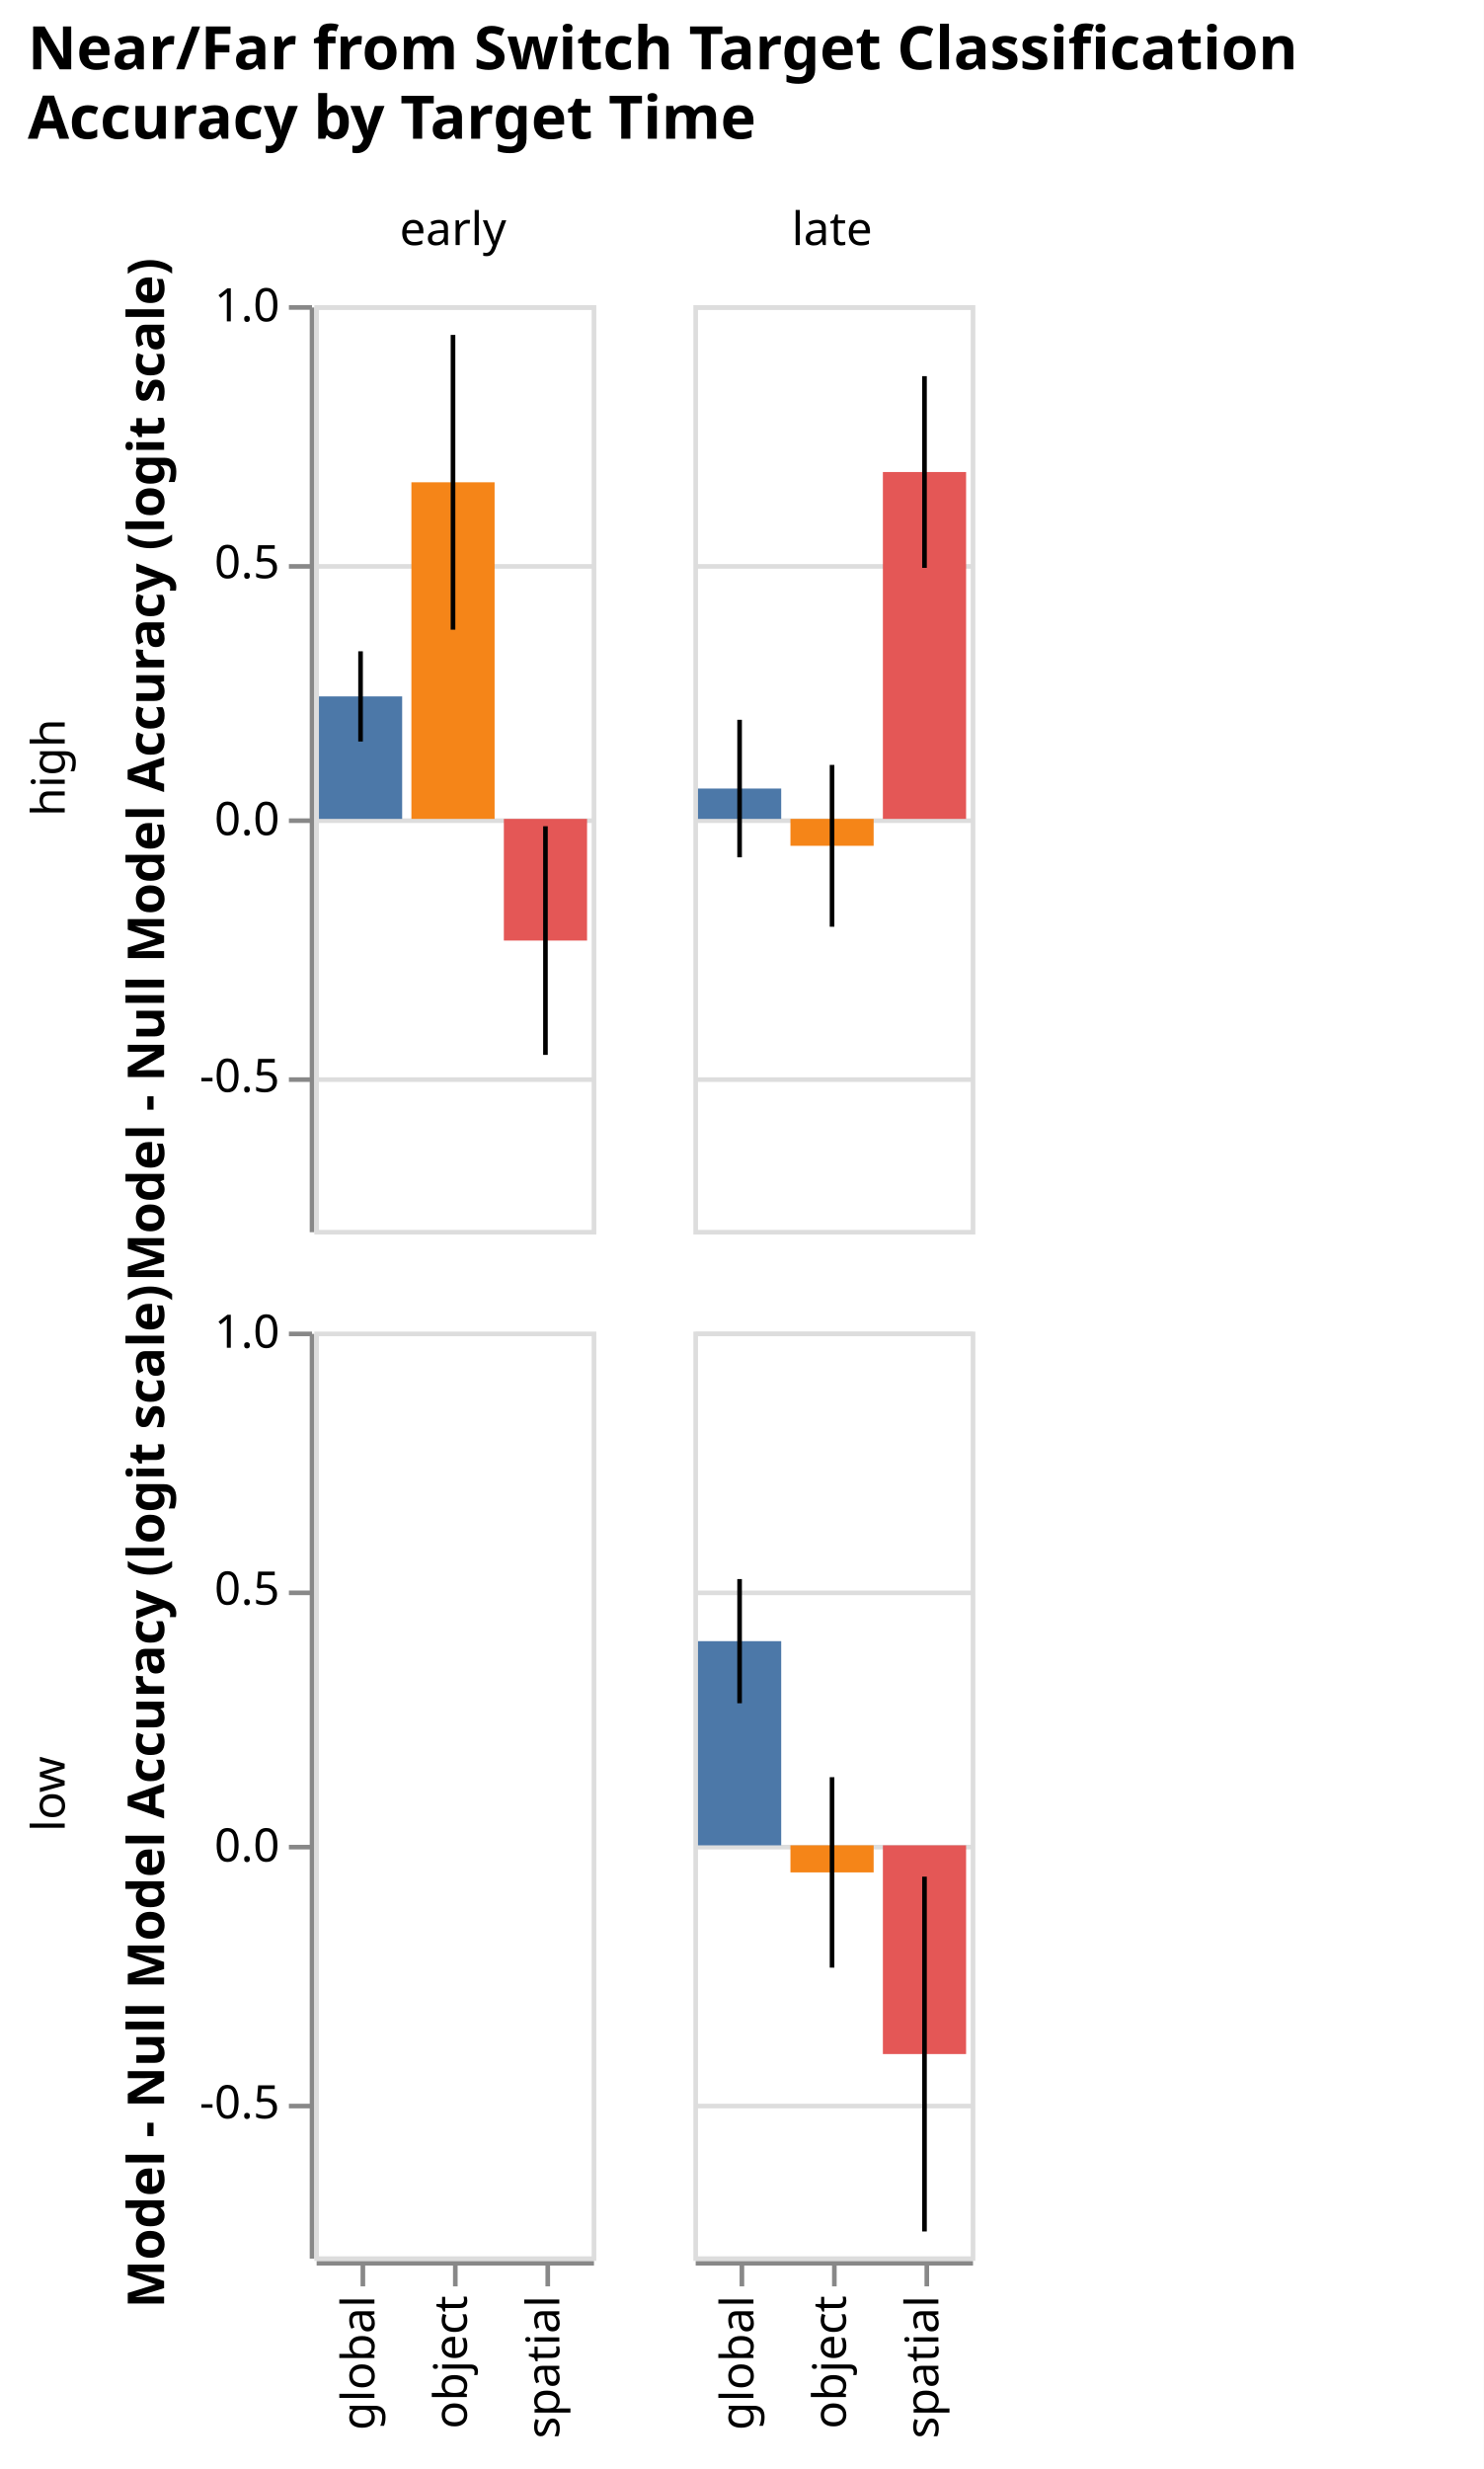
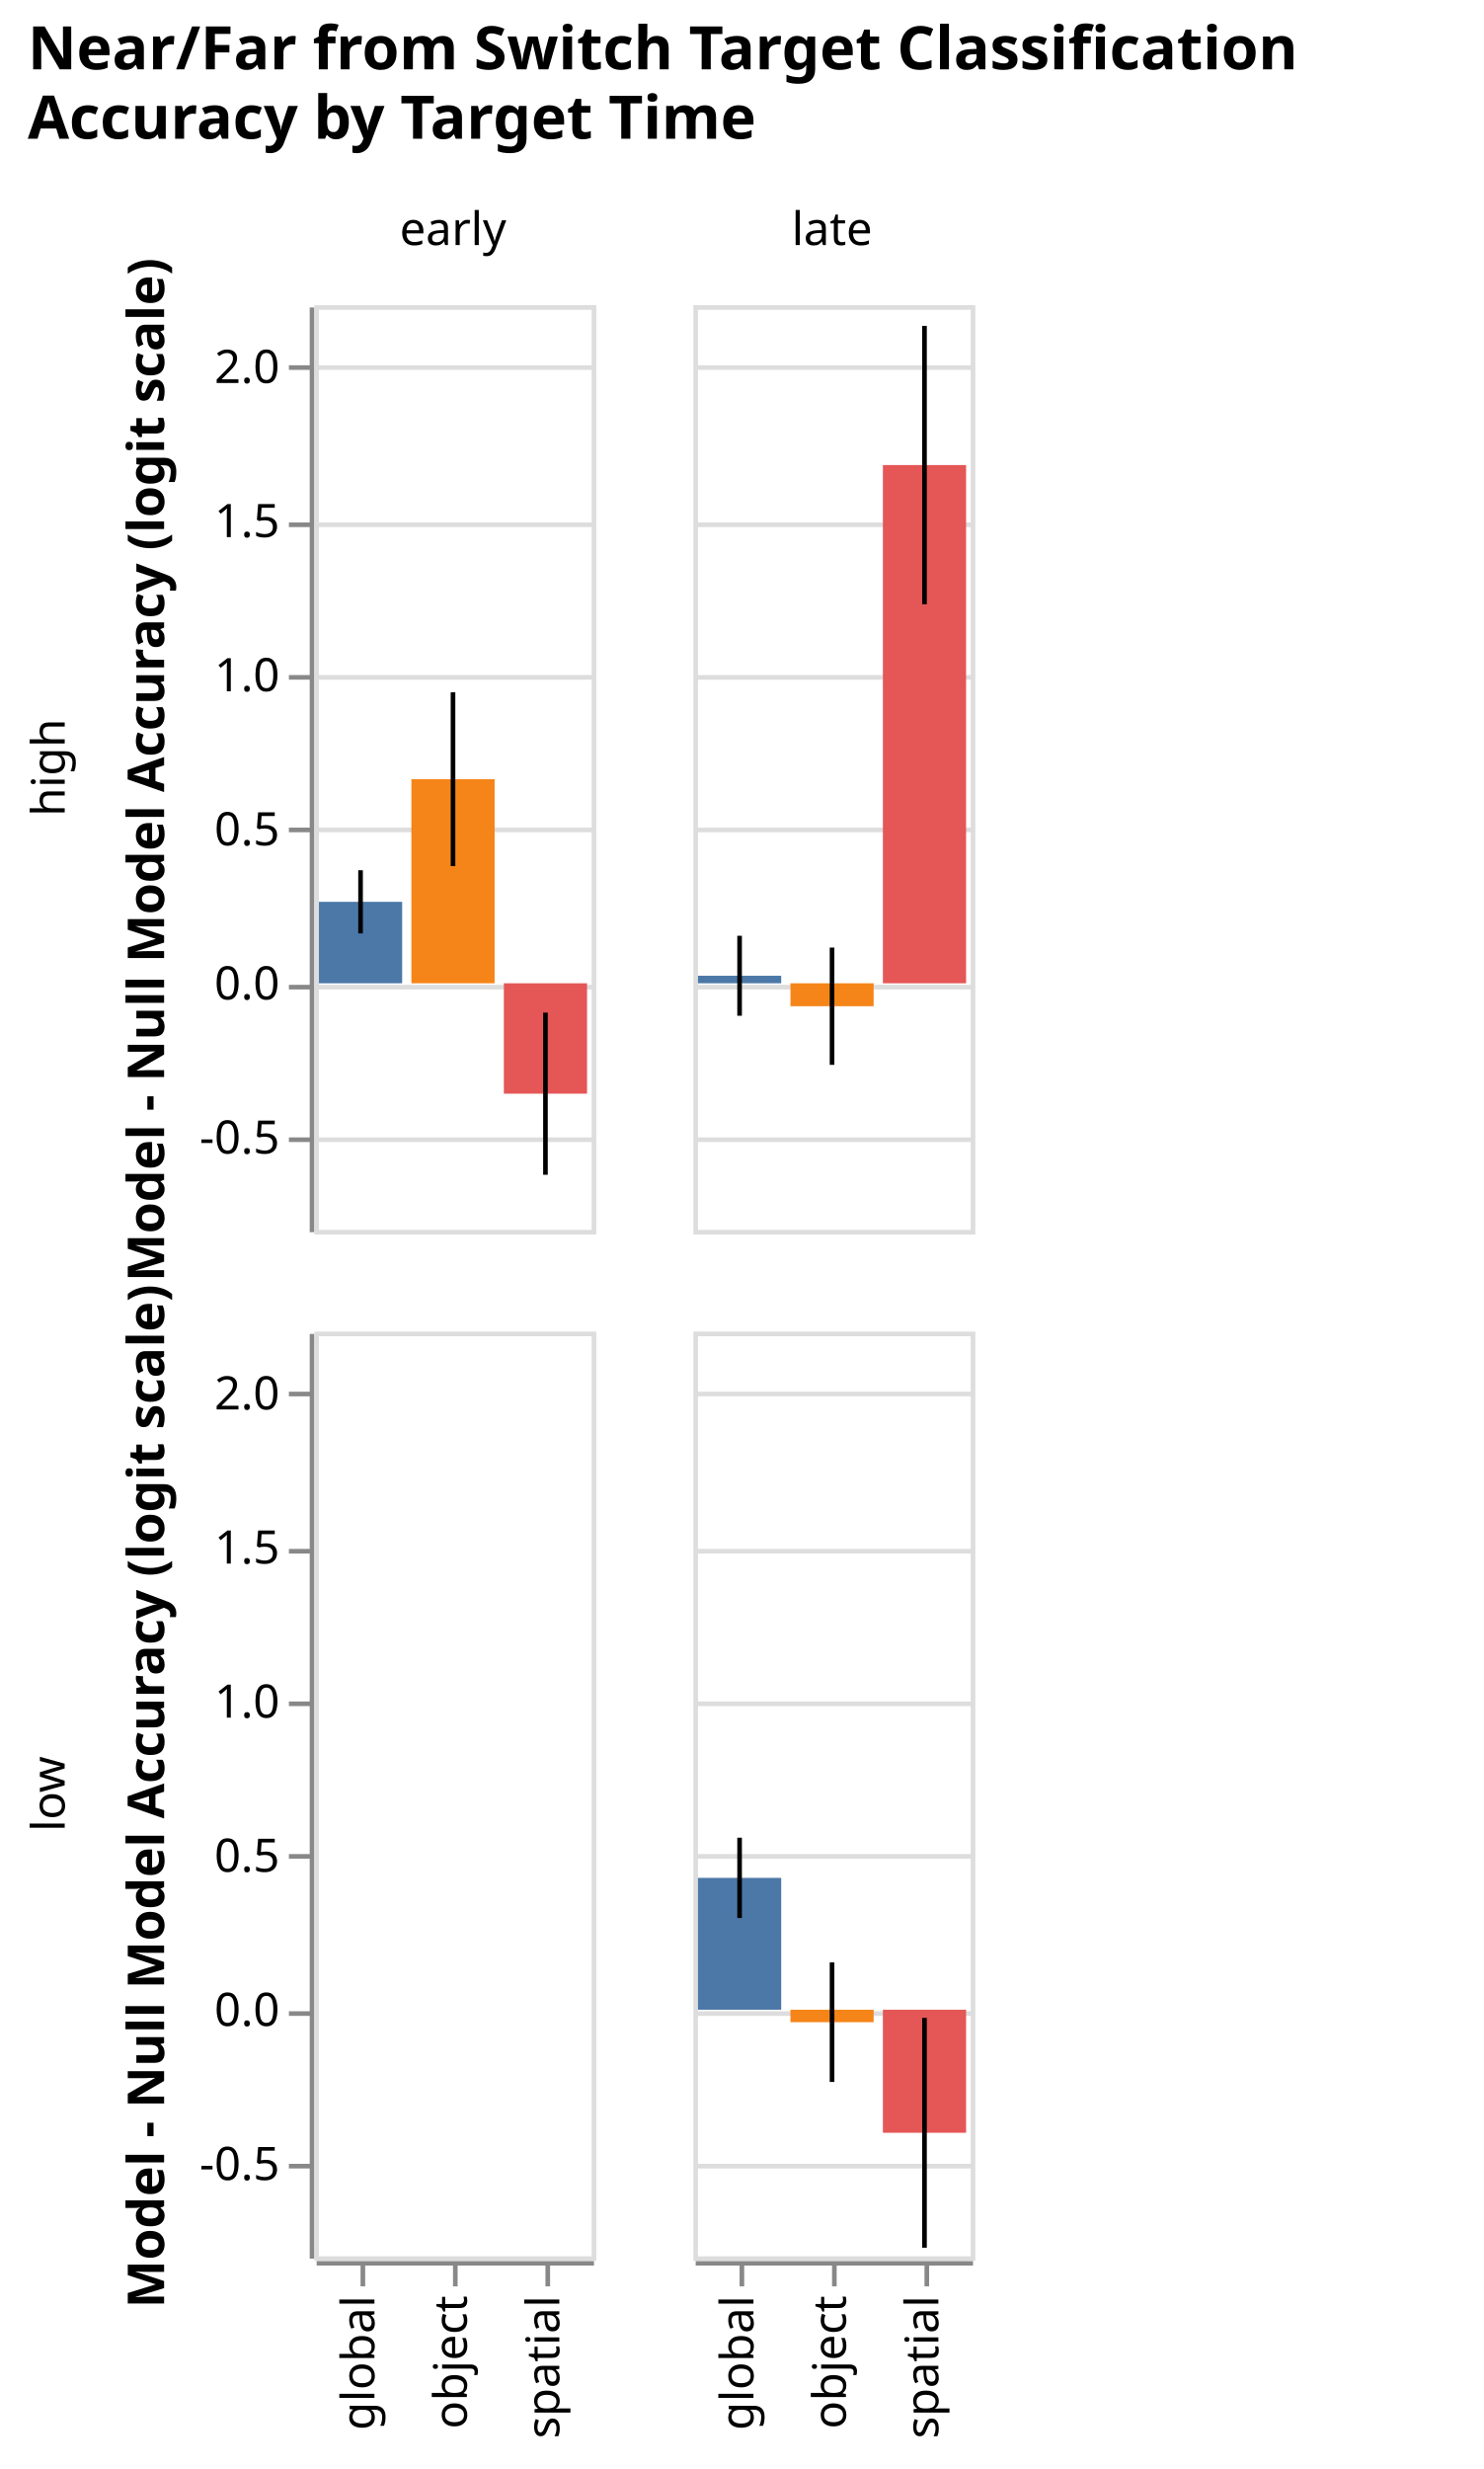
<svg xmlns="http://www.w3.org/2000/svg" class="marks" width="321" height="534" viewBox="0 0 321 534" version="1.1">
  <rect width="321" height="534" fill="white" />
  <g fill="none" stroke-miterlimit="10" transform="translate(68,66)">
    <g class="mark-group role-frame root" role="graphics-object" aria-roledescription="group mark container">
      <g transform="translate(0,0)">
        <path class="background" aria-hidden="true" d="M0,0h0v0h0Z" />
        <g>
          <g class="mark-group role-row-header row_header" role="graphics-object" aria-roledescription="group mark container">
            <g transform="translate(-1,0)">
              <path class="background" aria-hidden="true" d="M0,0h0v200h0Z" />
              <g>
-                 <g class="mark-group role-axis" role="graphics-symbol" aria-roledescription="axis" aria-label="Y-axis titled 'Model - Null Model Accuracy (logit scale)' for a linear scale with values from -0.8 to 1.0">
+                 <g class="mark-group role-axis" role="graphics-symbol" aria-roledescription="axis" aria-label="Y-axis titled 'Model - Null Model Accuracy (logit scale)' for a linear scale with values from -0.8 to 2.2">
                  <g transform="translate(0.5,0.5)">
                    <path class="background" aria-hidden="true" d="M0,0h0v0h0Z" pointer-events="none" />
                    <g>
                      <g class="mark-rule role-axis-tick" pointer-events="none">
-                         <line transform="translate(0,167)" x2="-5" y2="0" stroke="#888" stroke-width="1" opacity="1" />
-                         <line transform="translate(0,111)" x2="-5" y2="0" stroke="#888" stroke-width="1" opacity="1" />
-                         <line transform="translate(0,56)" x2="-5" y2="0" stroke="#888" stroke-width="1" opacity="1" />
-                         <line transform="translate(0,0)" x2="-5" y2="0" stroke="#888" stroke-width="1" opacity="1" />
+                         <line transform="translate(0,180)" x2="-5" y2="0" stroke="#888" stroke-width="1" opacity="1" />
+                         <line transform="translate(0,147)" x2="-5" y2="0" stroke="#888" stroke-width="1" opacity="1" />
+                         <line transform="translate(0,113)" x2="-5" y2="0" stroke="#888" stroke-width="1" opacity="1" />
+                         <line transform="translate(0,80)" x2="-5" y2="0" stroke="#888" stroke-width="1" opacity="1" />
+                         <line transform="translate(0,47)" x2="-5" y2="0" stroke="#888" stroke-width="1" opacity="1" />
+                         <line transform="translate(0,13)" x2="-5" y2="0" stroke="#888" stroke-width="1" opacity="1" />
                      </g>
                      <g class="mark-text role-axis-label" pointer-events="none">
-                         <text text-anchor="end" transform="translate(-7,169.6667)" font-family="sans-serif" font-size="10px" fill="#000" opacity="1">-0.5</text>
-                         <text text-anchor="end" transform="translate(-7,114.1111)" font-family="sans-serif" font-size="10px" fill="#000" opacity="1">0.0</text>
-                         <text text-anchor="end" transform="translate(-7,58.55556)" font-family="sans-serif" font-size="10px" fill="#000" opacity="1">0.5</text>
-                         <text text-anchor="end" transform="translate(-7,3)" font-family="sans-serif" font-size="10px" fill="#000" opacity="1">1.0</text>
+                         <text text-anchor="end" transform="translate(-7,183)" font-family="sans-serif" font-size="10px" fill="#000" opacity="1">-0.5</text>
+                         <text text-anchor="end" transform="translate(-7,149.6667)" font-family="sans-serif" font-size="10px" fill="#000" opacity="1">0.0</text>
+                         <text text-anchor="end" transform="translate(-7,116.3333)" font-family="sans-serif" font-size="10px" fill="#000" opacity="1">0.5</text>
+                         <text text-anchor="end" transform="translate(-7,83)" font-family="sans-serif" font-size="10px" fill="#000" opacity="1">1.0</text>
+                         <text text-anchor="end" transform="translate(-7,49.66667)" font-family="sans-serif" font-size="10px" fill="#000" opacity="1">1.5</text>
+                         <text text-anchor="end" transform="translate(-7,16.33333)" font-family="sans-serif" font-size="10px" fill="#000" opacity="1">2.0</text>
                      </g>
                      <g class="mark-rule role-axis-domain" pointer-events="none">
                        <line transform="translate(0,200)" x2="0" y2="-200" stroke="#888" stroke-width="1" opacity="1" />
                      </g>
                      <g class="mark-text role-axis-title" pointer-events="none">
                        <text text-anchor="middle" transform="translate(-30,100) rotate(-90) translate(0,-2)" font-family="sans-serif" font-size="11px" font-weight="bold" fill="#000" opacity="1">Model - Null Model Accuracy (logit scale)</text>
                      </g>
                    </g>
                    <path class="foreground" aria-hidden="true" d="" pointer-events="none" display="none" />
                  </g>
                </g>
                <g class="mark-group role-title">
                  <g transform="translate(-61,100)">
                    <path class="background" aria-hidden="true" d="M0,0h0v0h0Z" pointer-events="none" />
                    <g>
                      <g class="mark-text role-title-text" role="graphics-symbol" aria-roledescription="title" aria-label="Title text 'high'" pointer-events="none">
                        <text text-anchor="middle" transform="translate(0,0) rotate(-90) translate(0,8)" font-family="sans-serif" font-size="10px" fill="#000" opacity="1">high</text>
                      </g>
                    </g>
                    <path class="foreground" aria-hidden="true" d="" pointer-events="none" display="none" />
                  </g>
                </g>
              </g>
              <path class="foreground" aria-hidden="true" d="" display="none" />
            </g>
            <g transform="translate(-1,222)">
              <path class="background" aria-hidden="true" d="M0,0h0v200h0Z" />
              <g>
-                 <g class="mark-group role-axis" role="graphics-symbol" aria-roledescription="axis" aria-label="Y-axis titled 'Model - Null Model Accuracy (logit scale)' for a linear scale with values from -0.8 to 1.0">
+                 <g class="mark-group role-axis" role="graphics-symbol" aria-roledescription="axis" aria-label="Y-axis titled 'Model - Null Model Accuracy (logit scale)' for a linear scale with values from -0.8 to 2.2">
                  <g transform="translate(0.5,0.5)">
                    <path class="background" aria-hidden="true" d="M0,0h0v0h0Z" pointer-events="none" />
                    <g>
                      <g class="mark-rule role-axis-tick" pointer-events="none">
-                         <line transform="translate(0,167)" x2="-5" y2="0" stroke="#888" stroke-width="1" opacity="1" />
-                         <line transform="translate(0,111)" x2="-5" y2="0" stroke="#888" stroke-width="1" opacity="1" />
-                         <line transform="translate(0,56)" x2="-5" y2="0" stroke="#888" stroke-width="1" opacity="1" />
-                         <line transform="translate(0,0)" x2="-5" y2="0" stroke="#888" stroke-width="1" opacity="1" />
+                         <line transform="translate(0,180)" x2="-5" y2="0" stroke="#888" stroke-width="1" opacity="1" />
+                         <line transform="translate(0,147)" x2="-5" y2="0" stroke="#888" stroke-width="1" opacity="1" />
+                         <line transform="translate(0,113)" x2="-5" y2="0" stroke="#888" stroke-width="1" opacity="1" />
+                         <line transform="translate(0,80)" x2="-5" y2="0" stroke="#888" stroke-width="1" opacity="1" />
+                         <line transform="translate(0,47)" x2="-5" y2="0" stroke="#888" stroke-width="1" opacity="1" />
+                         <line transform="translate(0,13)" x2="-5" y2="0" stroke="#888" stroke-width="1" opacity="1" />
                      </g>
                      <g class="mark-text role-axis-label" pointer-events="none">
-                         <text text-anchor="end" transform="translate(-7,169.6667)" font-family="sans-serif" font-size="10px" fill="#000" opacity="1">-0.5</text>
-                         <text text-anchor="end" transform="translate(-7,114.1111)" font-family="sans-serif" font-size="10px" fill="#000" opacity="1">0.0</text>
-                         <text text-anchor="end" transform="translate(-7,58.55556)" font-family="sans-serif" font-size="10px" fill="#000" opacity="1">0.5</text>
-                         <text text-anchor="end" transform="translate(-7,3)" font-family="sans-serif" font-size="10px" fill="#000" opacity="1">1.0</text>
+                         <text text-anchor="end" transform="translate(-7,183)" font-family="sans-serif" font-size="10px" fill="#000" opacity="1">-0.5</text>
+                         <text text-anchor="end" transform="translate(-7,149.6667)" font-family="sans-serif" font-size="10px" fill="#000" opacity="1">0.0</text>
+                         <text text-anchor="end" transform="translate(-7,116.3333)" font-family="sans-serif" font-size="10px" fill="#000" opacity="1">0.5</text>
+                         <text text-anchor="end" transform="translate(-7,83)" font-family="sans-serif" font-size="10px" fill="#000" opacity="1">1.0</text>
+                         <text text-anchor="end" transform="translate(-7,49.66667)" font-family="sans-serif" font-size="10px" fill="#000" opacity="1">1.5</text>
+                         <text text-anchor="end" transform="translate(-7,16.33333)" font-family="sans-serif" font-size="10px" fill="#000" opacity="1">2.0</text>
                      </g>
                      <g class="mark-rule role-axis-domain" pointer-events="none">
                        <line transform="translate(0,200)" x2="0" y2="-200" stroke="#888" stroke-width="1" opacity="1" />
                      </g>
                      <g class="mark-text role-axis-title" pointer-events="none">
                        <text text-anchor="middle" transform="translate(-30,100) rotate(-90) translate(0,-2)" font-family="sans-serif" font-size="11px" font-weight="bold" fill="#000" opacity="1">Model - Null Model Accuracy (logit scale)</text>
                      </g>
                    </g>
                    <path class="foreground" aria-hidden="true" d="" pointer-events="none" display="none" />
                  </g>
                </g>
                <g class="mark-group role-title">
                  <g transform="translate(-61,100)">
                    <path class="background" aria-hidden="true" d="M0,0h0v0h0Z" pointer-events="none" />
                    <g>
                      <g class="mark-text role-title-text" role="graphics-symbol" aria-roledescription="title" aria-label="Title text 'low'" pointer-events="none">
                        <text text-anchor="middle" transform="translate(0,0) rotate(-90) translate(0,8)" font-family="sans-serif" font-size="10px" fill="#000" opacity="1">low</text>
                      </g>
                    </g>
                    <path class="foreground" aria-hidden="true" d="" pointer-events="none" display="none" />
                  </g>
                </g>
              </g>
              <path class="foreground" aria-hidden="true" d="" display="none" />
            </g>
          </g>
          <g class="mark-group role-column-header column_header" role="graphics-object" aria-roledescription="group mark container">
            <g transform="translate(0,-1)">
              <path class="background" aria-hidden="true" d="M0,0h60v0h-60Z" />
              <g>
                <g class="mark-group role-title">
                  <g transform="translate(30,-20)">
                    <path class="background" aria-hidden="true" d="M0,0h0v0h0Z" pointer-events="none" />
                    <g>
                      <g class="mark-text role-title-text" role="graphics-symbol" aria-roledescription="title" aria-label="Title text 'early'" pointer-events="none">
                        <text text-anchor="middle" transform="translate(0,8)" font-family="sans-serif" font-size="10px" fill="#000" opacity="1">early</text>
                      </g>
                    </g>
                    <path class="foreground" aria-hidden="true" d="" pointer-events="none" display="none" />
                  </g>
                </g>
              </g>
              <path class="foreground" aria-hidden="true" d="" display="none" />
            </g>
            <g transform="translate(82,-1)">
              <path class="background" aria-hidden="true" d="M0,0h60v0h-60Z" />
              <g>
                <g class="mark-group role-title">
                  <g transform="translate(30,-20)">
                    <path class="background" aria-hidden="true" d="M0,0h0v0h0Z" pointer-events="none" />
                    <g>
                      <g class="mark-text role-title-text" role="graphics-symbol" aria-roledescription="title" aria-label="Title text 'late'" pointer-events="none">
                        <text text-anchor="middle" transform="translate(0,8)" font-family="sans-serif" font-size="10px" fill="#000" opacity="1">late</text>
                      </g>
                    </g>
                    <path class="foreground" aria-hidden="true" d="" pointer-events="none" display="none" />
                  </g>
                </g>
              </g>
              <path class="foreground" aria-hidden="true" d="" display="none" />
            </g>
          </g>
          <g class="mark-group role-column-footer column_footer" role="graphics-object" aria-roledescription="group mark container">
            <g transform="translate(0,423)">
              <path class="background" aria-hidden="true" d="M0,0h60v0h-60Z" />
              <g>
                <g class="mark-group role-axis" role="graphics-symbol" aria-roledescription="axis" aria-label="X-axis for a discrete scale with 3 values: global, object, spatial">
                  <g transform="translate(0.5,0.5)">
                    <path class="background" aria-hidden="true" d="M0,0h0v0h0Z" pointer-events="none" />
                    <g>
                      <g class="mark-rule role-axis-tick" pointer-events="none">
                        <line transform="translate(10,0)" x2="0" y2="5" stroke="#888" stroke-width="1" opacity="1" />
                        <line transform="translate(30,0)" x2="0" y2="5" stroke="#888" stroke-width="1" opacity="1" />
                        <line transform="translate(50,0)" x2="0" y2="5" stroke="#888" stroke-width="1" opacity="1" />
                      </g>
                      <g class="mark-text role-axis-label" pointer-events="none">
                        <text text-anchor="end" transform="translate(9.5,7) rotate(270) translate(0,3)" font-family="sans-serif" font-size="10px" fill="#000" opacity="1">global</text>
                        <text text-anchor="end" transform="translate(29.5,7) rotate(270) translate(0,3)" font-family="sans-serif" font-size="10px" fill="#000" opacity="1">object</text>
                        <text text-anchor="end" transform="translate(49.5,7) rotate(270) translate(0,3)" font-family="sans-serif" font-size="10px" fill="#000" opacity="1">spatial</text>
                      </g>
                      <g class="mark-rule role-axis-domain" pointer-events="none">
                        <line transform="translate(0,0)" x2="60" y2="0" stroke="#888" stroke-width="1" opacity="1" />
                      </g>
                    </g>
                    <path class="foreground" aria-hidden="true" d="" pointer-events="none" display="none" />
                  </g>
                </g>
              </g>
              <path class="foreground" aria-hidden="true" d="" display="none" />
            </g>
            <g transform="translate(82,423)">
              <path class="background" aria-hidden="true" d="M0,0h60v0h-60Z" />
              <g>
                <g class="mark-group role-axis" role="graphics-symbol" aria-roledescription="axis" aria-label="X-axis for a discrete scale with 3 values: global, object, spatial">
                  <g transform="translate(0.5,0.5)">
                    <path class="background" aria-hidden="true" d="M0,0h0v0h0Z" pointer-events="none" />
                    <g>
                      <g class="mark-rule role-axis-tick" pointer-events="none">
                        <line transform="translate(10,0)" x2="0" y2="5" stroke="#888" stroke-width="1" opacity="1" />
                        <line transform="translate(30,0)" x2="0" y2="5" stroke="#888" stroke-width="1" opacity="1" />
                        <line transform="translate(50,0)" x2="0" y2="5" stroke="#888" stroke-width="1" opacity="1" />
                      </g>
                      <g class="mark-text role-axis-label" pointer-events="none">
                        <text text-anchor="end" transform="translate(9.5,7) rotate(270) translate(0,3)" font-family="sans-serif" font-size="10px" fill="#000" opacity="1">global</text>
                        <text text-anchor="end" transform="translate(29.5,7) rotate(270) translate(0,3)" font-family="sans-serif" font-size="10px" fill="#000" opacity="1">object</text>
                        <text text-anchor="end" transform="translate(49.5,7) rotate(270) translate(0,3)" font-family="sans-serif" font-size="10px" fill="#000" opacity="1">spatial</text>
                      </g>
                      <g class="mark-rule role-axis-domain" pointer-events="none">
                        <line transform="translate(0,0)" x2="60" y2="0" stroke="#888" stroke-width="1" opacity="1" />
                      </g>
                    </g>
                    <path class="foreground" aria-hidden="true" d="" pointer-events="none" display="none" />
                  </g>
                </g>
              </g>
              <path class="foreground" aria-hidden="true" d="" display="none" />
            </g>
          </g>
          <g class="mark-group role-scope cell" role="graphics-object" aria-roledescription="group mark container">
            <g transform="translate(0,0)">
              <path class="background" aria-hidden="true" d="M0.5,0.5h60v200h-60Z" stroke="#ddd" />
              <g>
                <g class="mark-group role-axis" aria-hidden="true">
                  <g transform="translate(0.5,0.5)">
                    <path class="background" aria-hidden="true" d="M0,0h0v0h0Z" pointer-events="none" />
                    <g>
                      <g class="mark-rule role-axis-grid" pointer-events="none">
-                         <line transform="translate(0,167)" x2="60" y2="0" stroke="#ddd" stroke-width="1" opacity="1" />
-                         <line transform="translate(0,111)" x2="60" y2="0" stroke="#ddd" stroke-width="1" opacity="1" />
-                         <line transform="translate(0,56)" x2="60" y2="0" stroke="#ddd" stroke-width="1" opacity="1" />
-                         <line transform="translate(0,0)" x2="60" y2="0" stroke="#ddd" stroke-width="1" opacity="1" />
+                         <line transform="translate(0,180)" x2="60" y2="0" stroke="#ddd" stroke-width="1" opacity="1" />
+                         <line transform="translate(0,147)" x2="60" y2="0" stroke="#ddd" stroke-width="1" opacity="1" />
+                         <line transform="translate(0,113)" x2="60" y2="0" stroke="#ddd" stroke-width="1" opacity="1" />
+                         <line transform="translate(0,80)" x2="60" y2="0" stroke="#ddd" stroke-width="1" opacity="1" />
+                         <line transform="translate(0,47)" x2="60" y2="0" stroke="#ddd" stroke-width="1" opacity="1" />
+                         <line transform="translate(0,13)" x2="60" y2="0" stroke="#ddd" stroke-width="1" opacity="1" />
                      </g>
                    </g>
                    <path class="foreground" aria-hidden="true" d="" pointer-events="none" display="none" />
                  </g>
                </g>
                <g class="mark-rect role-mark child_layer_0_marks" role="graphics-object" aria-roledescription="rect mark container">
-                   <path aria-label="condition: global; Model - Null Model Accuracy (logit scale): 0.238427500477" role="graphics-symbol" aria-roledescription="bar" d="M1,84.619h18v26.492h-18Z" fill="#4c78a8" />
-                   <path aria-label="condition: object; Model - Null Model Accuracy (logit scale): 0.655201246404" role="graphics-symbol" aria-roledescription="bar" d="M21,38.311h18v72.8h-18Z" fill="#f58518" />
-                   <path aria-label="condition: spatial; Model - Null Model Accuracy (logit scale): -0.236856258611" role="graphics-symbol" aria-roledescription="bar" d="M41,111.111h18v26.317h-18Z" fill="#e45756" />
+                   <path aria-label="condition: global; Model - Null Model Accuracy (logit scale): 0.264251760745" role="graphics-symbol" aria-roledescription="bar" d="M1,129.05h18v17.617h-18Z" fill="#4c78a8" />
+                   <path aria-label="condition: object; Model - Null Model Accuracy (logit scale): 0.6621605257" role="graphics-symbol" aria-roledescription="bar" d="M21,102.523h18v44.144h-18Z" fill="#f58518" />
+                   <path aria-label="condition: spatial; Model - Null Model Accuracy (logit scale): -0.358133585014" role="graphics-symbol" aria-roledescription="bar" d="M41,146.667h18v23.876h-18Z" fill="#e45756" />
                </g>
                <g class="mark-rule role-mark child_layer_1_marks" role="graphics-object" aria-roledescription="rule mark container">
-                   <line aria-label="Model - Null Model Accuracy (logit scale): 0.150625150947; upper_logitmeandiff: 0.326229850006; condition: global; Mean of logitmeandiff: 0.238427500477; Mean + stderr of logitmeandiff: 0.326229850006; Mean - stderr of logitmeandiff: 0.150625150947" role="graphics-symbol" aria-roledescription="errorbar" transform="translate(10,94.37498)" x2="0" y2="-19.512" stroke="black" />
-                   <line aria-label="Model - Null Model Accuracy (logit scale): 0.368345110646; upper_logitmeandiff: 0.942057382162; condition: object; Mean of logitmeandiff: 0.655201246404; Mean + stderr of logitmeandiff: 0.942057382162; Mean - stderr of logitmeandiff: 0.368345110646" role="graphics-symbol" aria-roledescription="errorbar" transform="translate(30,70.18388)" x2="0" y2="-63.746" stroke="black" />
-                   <line aria-label="Model - Null Model Accuracy (logit scale): -0.459388961029; upper_logitmeandiff: -0.0143235561923; condition: spatial; Mean of logitmeandiff: -0.236856258611; Mean + stderr of logitmeandiff: -0.0143235561923; Mean - stderr of logitmeandiff: -0.459388961029" role="graphics-symbol" aria-roledescription="errorbar" transform="translate(50,162.1543)" x2="0" y2="-49.452" stroke="black" />
+                   <line aria-label="Model - Null Model Accuracy (logit scale): 0.161808197024; upper_logitmeandiff: 0.366695324467; condition: global; Mean of logitmeandiff: 0.264251760745; Mean + stderr of logitmeandiff: 0.366695324467; Mean - stderr of logitmeandiff: 0.161808197024" role="graphics-symbol" aria-roledescription="errorbar" transform="translate(10,135.8795)" x2="0" y2="-13.659" stroke="black" />
+                   <line aria-label="Model - Null Model Accuracy (logit scale): 0.380335409525; upper_logitmeandiff: 0.943985641874; condition: object; Mean of logitmeandiff: 0.6621605257; Mean + stderr of logitmeandiff: 0.943985641874; Mean - stderr of logitmeandiff: 0.380335409525" role="graphics-symbol" aria-roledescription="errorbar" transform="translate(30,121.311)" x2="0" y2="-37.577" stroke="black" />
+                   <line aria-label="Model - Null Model Accuracy (logit scale): -0.621210153109; upper_logitmeandiff: -0.0950570169185; condition: spatial; Mean of logitmeandiff: -0.358133585014; Mean + stderr of logitmeandiff: -0.0950570169185; Mean - stderr of logitmeandiff: -0.621210153109" role="graphics-symbol" aria-roledescription="errorbar" transform="translate(50,188.0807)" x2="0" y2="-35.077" stroke="black" />
                </g>
              </g>
              <path class="foreground" aria-hidden="true" d="" display="none" />
            </g>
            <g transform="translate(82,0)">
              <path class="background" aria-hidden="true" d="M0.5,0.5h60v200h-60Z" stroke="#ddd" />
              <g>
                <g class="mark-group role-axis" aria-hidden="true">
                  <g transform="translate(0.5,0.5)">
                    <path class="background" aria-hidden="true" d="M0,0h0v0h0Z" pointer-events="none" />
                    <g>
                      <g class="mark-rule role-axis-grid" pointer-events="none">
-                         <line transform="translate(0,167)" x2="60" y2="0" stroke="#ddd" stroke-width="1" opacity="1" />
-                         <line transform="translate(0,111)" x2="60" y2="0" stroke="#ddd" stroke-width="1" opacity="1" />
-                         <line transform="translate(0,56)" x2="60" y2="0" stroke="#ddd" stroke-width="1" opacity="1" />
-                         <line transform="translate(0,0)" x2="60" y2="0" stroke="#ddd" stroke-width="1" opacity="1" />
+                         <line transform="translate(0,180)" x2="60" y2="0" stroke="#ddd" stroke-width="1" opacity="1" />
+                         <line transform="translate(0,147)" x2="60" y2="0" stroke="#ddd" stroke-width="1" opacity="1" />
+                         <line transform="translate(0,113)" x2="60" y2="0" stroke="#ddd" stroke-width="1" opacity="1" />
+                         <line transform="translate(0,80)" x2="60" y2="0" stroke="#ddd" stroke-width="1" opacity="1" />
+                         <line transform="translate(0,47)" x2="60" y2="0" stroke="#ddd" stroke-width="1" opacity="1" />
+                         <line transform="translate(0,13)" x2="60" y2="0" stroke="#ddd" stroke-width="1" opacity="1" />
                      </g>
                    </g>
                    <path class="foreground" aria-hidden="true" d="" pointer-events="none" display="none" />
                  </g>
                </g>
                <g class="mark-rect role-mark child_layer_0_marks" role="graphics-object" aria-roledescription="rect mark container">
-                   <path aria-label="condition: global; Model - Null Model Accuracy (logit scale): 0.0590563125951" role="graphics-symbol" aria-roledescription="bar" d="M1,104.549h18v6.562h-18Z" fill="#4c78a8" />
-                   <path aria-label="condition: object; Model - Null Model Accuracy (logit scale): -0.0524201722504" role="graphics-symbol" aria-roledescription="bar" d="M21,111.111h18v5.824h-18Z" fill="#f58518" />
-                   <path aria-label="condition: spatial; Model - Null Model Accuracy (logit scale): 0.675200607896" role="graphics-symbol" aria-roledescription="bar" d="M41,36.089h18v75.022h-18Z" fill="#e45756" />
+                   <path aria-label="condition: global; Model - Null Model Accuracy (logit scale): 0.024407600789" role="graphics-symbol" aria-roledescription="bar" d="M1,145.039h18v1.627h-18Z" fill="#4c78a8" />
+                   <path aria-label="condition: object; Model - Null Model Accuracy (logit scale): -0.0743850868779" role="graphics-symbol" aria-roledescription="bar" d="M21,146.667h18v4.959h-18Z" fill="#f58518" />
+                   <path aria-label="condition: spatial; Model - Null Model Accuracy (logit scale): 1.6812624356" role="graphics-symbol" aria-roledescription="bar" d="M41,34.583h18v112.084h-18Z" fill="#e45756" />
                </g>
                <g class="mark-rule role-mark child_layer_1_marks" role="graphics-object" aria-roledescription="rule mark container">
-                   <line aria-label="Model - Null Model Accuracy (logit scale): -0.0747792729955; upper_logitmeandiff: 0.192891898186; condition: global; Mean of logitmeandiff: 0.0590563125951; Mean + stderr of logitmeandiff: 0.192891898186; Mean - stderr of logitmeandiff: -0.0747792729955" role="graphics-symbol" aria-roledescription="errorbar" transform="translate(10,119.4199)" x2="0" y2="-29.741" stroke="black" />
-                   <line aria-label="Model - Null Model Accuracy (logit scale): -0.209908619012; upper_logitmeandiff: 0.105068274511; condition: object; Mean of logitmeandiff: -0.0524201722504; Mean + stderr of logitmeandiff: 0.105068274511; Mean - stderr of logitmeandiff: -0.209908619012" role="graphics-symbol" aria-roledescription="errorbar" transform="translate(30,134.4343)" x2="0" y2="-34.997" stroke="black" />
-                   <line aria-label="Model - Null Model Accuracy (logit scale): 0.488612046456; upper_logitmeandiff: 0.861789169336; condition: spatial; Mean of logitmeandiff: 0.675200607896; Mean + stderr of logitmeandiff: 0.861789169336; Mean - stderr of logitmeandiff: 0.488612046456" role="graphics-symbol" aria-roledescription="errorbar" transform="translate(50,56.82088)" x2="0" y2="-41.464" stroke="black" />
+                   <line aria-label="Model - Null Model Accuracy (logit scale): -0.105306873917; upper_logitmeandiff: 0.154122075495; condition: global; Mean of logitmeandiff: 0.024407600789; Mean + stderr of logitmeandiff: 0.154122075495; Mean - stderr of logitmeandiff: -0.105306873917" role="graphics-symbol" aria-roledescription="errorbar" transform="translate(10,153.6871)" x2="0" y2="-17.295" stroke="black" />
+                   <line aria-label="Model - Null Model Accuracy (logit scale): -0.264577609879; upper_logitmeandiff: 0.115807436123; condition: object; Mean of logitmeandiff: -0.0743850868779; Mean + stderr of logitmeandiff: 0.115807436123; Mean - stderr of logitmeandiff: -0.264577609879" role="graphics-symbol" aria-roledescription="errorbar" transform="translate(30,164.3052)" x2="0" y2="-25.359" stroke="black" />
+                   <line aria-label="Model - Null Model Accuracy (logit scale): 1.2297469261; upper_logitmeandiff: 2.1327779451; condition: spatial; Mean of logitmeandiff: 1.6812624356; Mean + stderr of logitmeandiff: 2.1327779451; Mean - stderr of logitmeandiff: 1.2297469261" role="graphics-symbol" aria-roledescription="errorbar" transform="translate(50,64.68354)" x2="0" y2="-60.202" stroke="black" />
                </g>
              </g>
              <path class="foreground" aria-hidden="true" d="" display="none" />
            </g>
            <g transform="translate(0,222)">
              <path class="background" aria-hidden="true" d="M0.5,0.5h60v200h-60Z" stroke="#ddd" />
              <g />
              <path class="foreground" aria-hidden="true" d="" display="none" />
            </g>
            <g transform="translate(82,222)">
              <path class="background" aria-hidden="true" d="M0.5,0.5h60v200h-60Z" stroke="#ddd" />
              <g>
                <g class="mark-group role-axis" aria-hidden="true">
                  <g transform="translate(0.5,0.5)">
                    <path class="background" aria-hidden="true" d="M0,0h0v0h0Z" pointer-events="none" />
                    <g>
                      <g class="mark-rule role-axis-grid" pointer-events="none">
-                         <line transform="translate(0,167)" x2="60" y2="0" stroke="#ddd" stroke-width="1" opacity="1" />
-                         <line transform="translate(0,111)" x2="60" y2="0" stroke="#ddd" stroke-width="1" opacity="1" />
-                         <line transform="translate(0,56)" x2="60" y2="0" stroke="#ddd" stroke-width="1" opacity="1" />
-                         <line transform="translate(0,0)" x2="60" y2="0" stroke="#ddd" stroke-width="1" opacity="1" />
+                         <line transform="translate(0,180)" x2="60" y2="0" stroke="#ddd" stroke-width="1" opacity="1" />
+                         <line transform="translate(0,147)" x2="60" y2="0" stroke="#ddd" stroke-width="1" opacity="1" />
+                         <line transform="translate(0,113)" x2="60" y2="0" stroke="#ddd" stroke-width="1" opacity="1" />
+                         <line transform="translate(0,80)" x2="60" y2="0" stroke="#ddd" stroke-width="1" opacity="1" />
+                         <line transform="translate(0,47)" x2="60" y2="0" stroke="#ddd" stroke-width="1" opacity="1" />
+                         <line transform="translate(0,13)" x2="60" y2="0" stroke="#ddd" stroke-width="1" opacity="1" />
                      </g>
                    </g>
                    <path class="foreground" aria-hidden="true" d="" pointer-events="none" display="none" />
                  </g>
                </g>
                <g class="mark-rect role-mark child_layer_0_marks" role="graphics-object" aria-roledescription="rect mark container">
-                   <path aria-label="condition: global; Model - Null Model Accuracy (logit scale): 0.397424422119" role="graphics-symbol" aria-roledescription="bar" d="M1,66.953h18v44.158h-18Z" fill="#4c78a8" />
-                   <path aria-label="condition: object; Model - Null Model Accuracy (logit scale): -0.0527158493532" role="graphics-symbol" aria-roledescription="bar" d="M21,111.111h18v5.857h-18Z" fill="#f58518" />
-                   <path aria-label="condition: spatial; Model - Null Model Accuracy (logit scale): -0.406290848176" role="graphics-symbol" aria-roledescription="bar" d="M41,111.111h18v45.143h-18Z" fill="#e45756" />
+                   <path aria-label="condition: global; Model - Null Model Accuracy (logit scale): 0.427772233435" role="graphics-symbol" aria-roledescription="bar" d="M1,118.149h18v28.518h-18Z" fill="#4c78a8" />
+                   <path aria-label="condition: object; Model - Null Model Accuracy (logit scale): -0.0404008876566" role="graphics-symbol" aria-roledescription="bar" d="M21,146.667h18v2.693h-18Z" fill="#f58518" />
+                   <path aria-label="condition: spatial; Model - Null Model Accuracy (logit scale): -0.39921552436" role="graphics-symbol" aria-roledescription="bar" d="M41,146.667h18v26.614h-18Z" fill="#e45756" />
                </g>
                <g class="mark-rule role-mark child_layer_1_marks" role="graphics-object" aria-roledescription="rule mark container">
-                   <line aria-label="Model - Null Model Accuracy (logit scale): 0.276575788619; upper_logitmeandiff: 0.518273055619; condition: global; Mean of logitmeandiff: 0.397424422119; Mean + stderr of logitmeandiff: 0.518273055619; Mean - stderr of logitmeandiff: 0.276575788619" role="graphics-symbol" aria-roledescription="errorbar" transform="translate(10,80.38047)" x2="0" y2="-26.855" stroke="black" />
-                   <line aria-label="Model - Null Model Accuracy (logit scale): -0.238069349925; upper_logitmeandiff: 0.132637651219; condition: object; Mean of logitmeandiff: -0.0527158493532; Mean + stderr of logitmeandiff: 0.132637651219; Mean - stderr of logitmeandiff: -0.238069349925" role="graphics-symbol" aria-roledescription="errorbar" transform="translate(30,137.5633)" x2="0" y2="-41.19" stroke="black" />
-                   <line aria-label="Model - Null Model Accuracy (logit scale): -0.751624513078; upper_logitmeandiff: -0.0609571832748; condition: spatial; Mean of logitmeandiff: -0.406290848176; Mean + stderr of logitmeandiff: -0.0609571832748; Mean - stderr of logitmeandiff: -0.751624513078" role="graphics-symbol" aria-roledescription="errorbar" transform="translate(50,194.6249)" x2="0" y2="-76.741" stroke="black" />
+                   <line aria-label="Model - Null Model Accuracy (logit scale): 0.297495312194; upper_logitmeandiff: 0.558049154676; condition: global; Mean of logitmeandiff: 0.427772233435; Mean + stderr of logitmeandiff: 0.558049154676; Mean - stderr of logitmeandiff: 0.297495312194" role="graphics-symbol" aria-roledescription="errorbar" transform="translate(10,126.8336)" x2="0" y2="-17.37" stroke="black" />
+                   <line aria-label="Model - Null Model Accuracy (logit scale): -0.234330758994; upper_logitmeandiff: 0.153528983681; condition: object; Mean of logitmeandiff: -0.0404008876566; Mean + stderr of logitmeandiff: 0.153528983681; Mean - stderr of logitmeandiff: -0.234330758994" role="graphics-symbol" aria-roledescription="errorbar" transform="translate(30,162.2887)" x2="0" y2="-25.857" stroke="black" />
+                   <line aria-label="Model - Null Model Accuracy (logit scale): -0.772064468735; upper_logitmeandiff: -0.0263665799853; condition: spatial; Mean of logitmeandiff: -0.39921552436; Mean + stderr of logitmeandiff: -0.0263665799853; Mean - stderr of logitmeandiff: -0.772064468735" role="graphics-symbol" aria-roledescription="errorbar" transform="translate(50,198.1376)" x2="0" y2="-49.713" stroke="black" />
                </g>
              </g>
              <path class="foreground" aria-hidden="true" d="" display="none" />
            </g>
          </g>
          <g class="mark-group role-title">
            <g transform="translate(-62,-61)">
              <path class="background" aria-hidden="true" d="M0,0h0v0h0Z" pointer-events="none" />
              <g>
                <g class="mark-text role-title-text" role="graphics-symbol" aria-roledescription="title" aria-label="Title text 'Near/Far from Switch Target Classification Accuracy by Target Time'" pointer-events="none">
                  <text text-anchor="start" transform="translate(0,10)" font-family="sans-serif" font-size="13px" font-weight="bold" fill="#000" opacity="1">
                    <tspan>Near/Far from Switch Target Classification</tspan>
                    <tspan x="0" dy="15">Accuracy by Target Time</tspan>
                  </text>
                </g>
              </g>
              <path class="foreground" aria-hidden="true" d="" pointer-events="none" display="none" />
            </g>
          </g>
        </g>
        <path class="foreground" aria-hidden="true" d="" display="none" />
      </g>
    </g>
  </g>
</svg>
